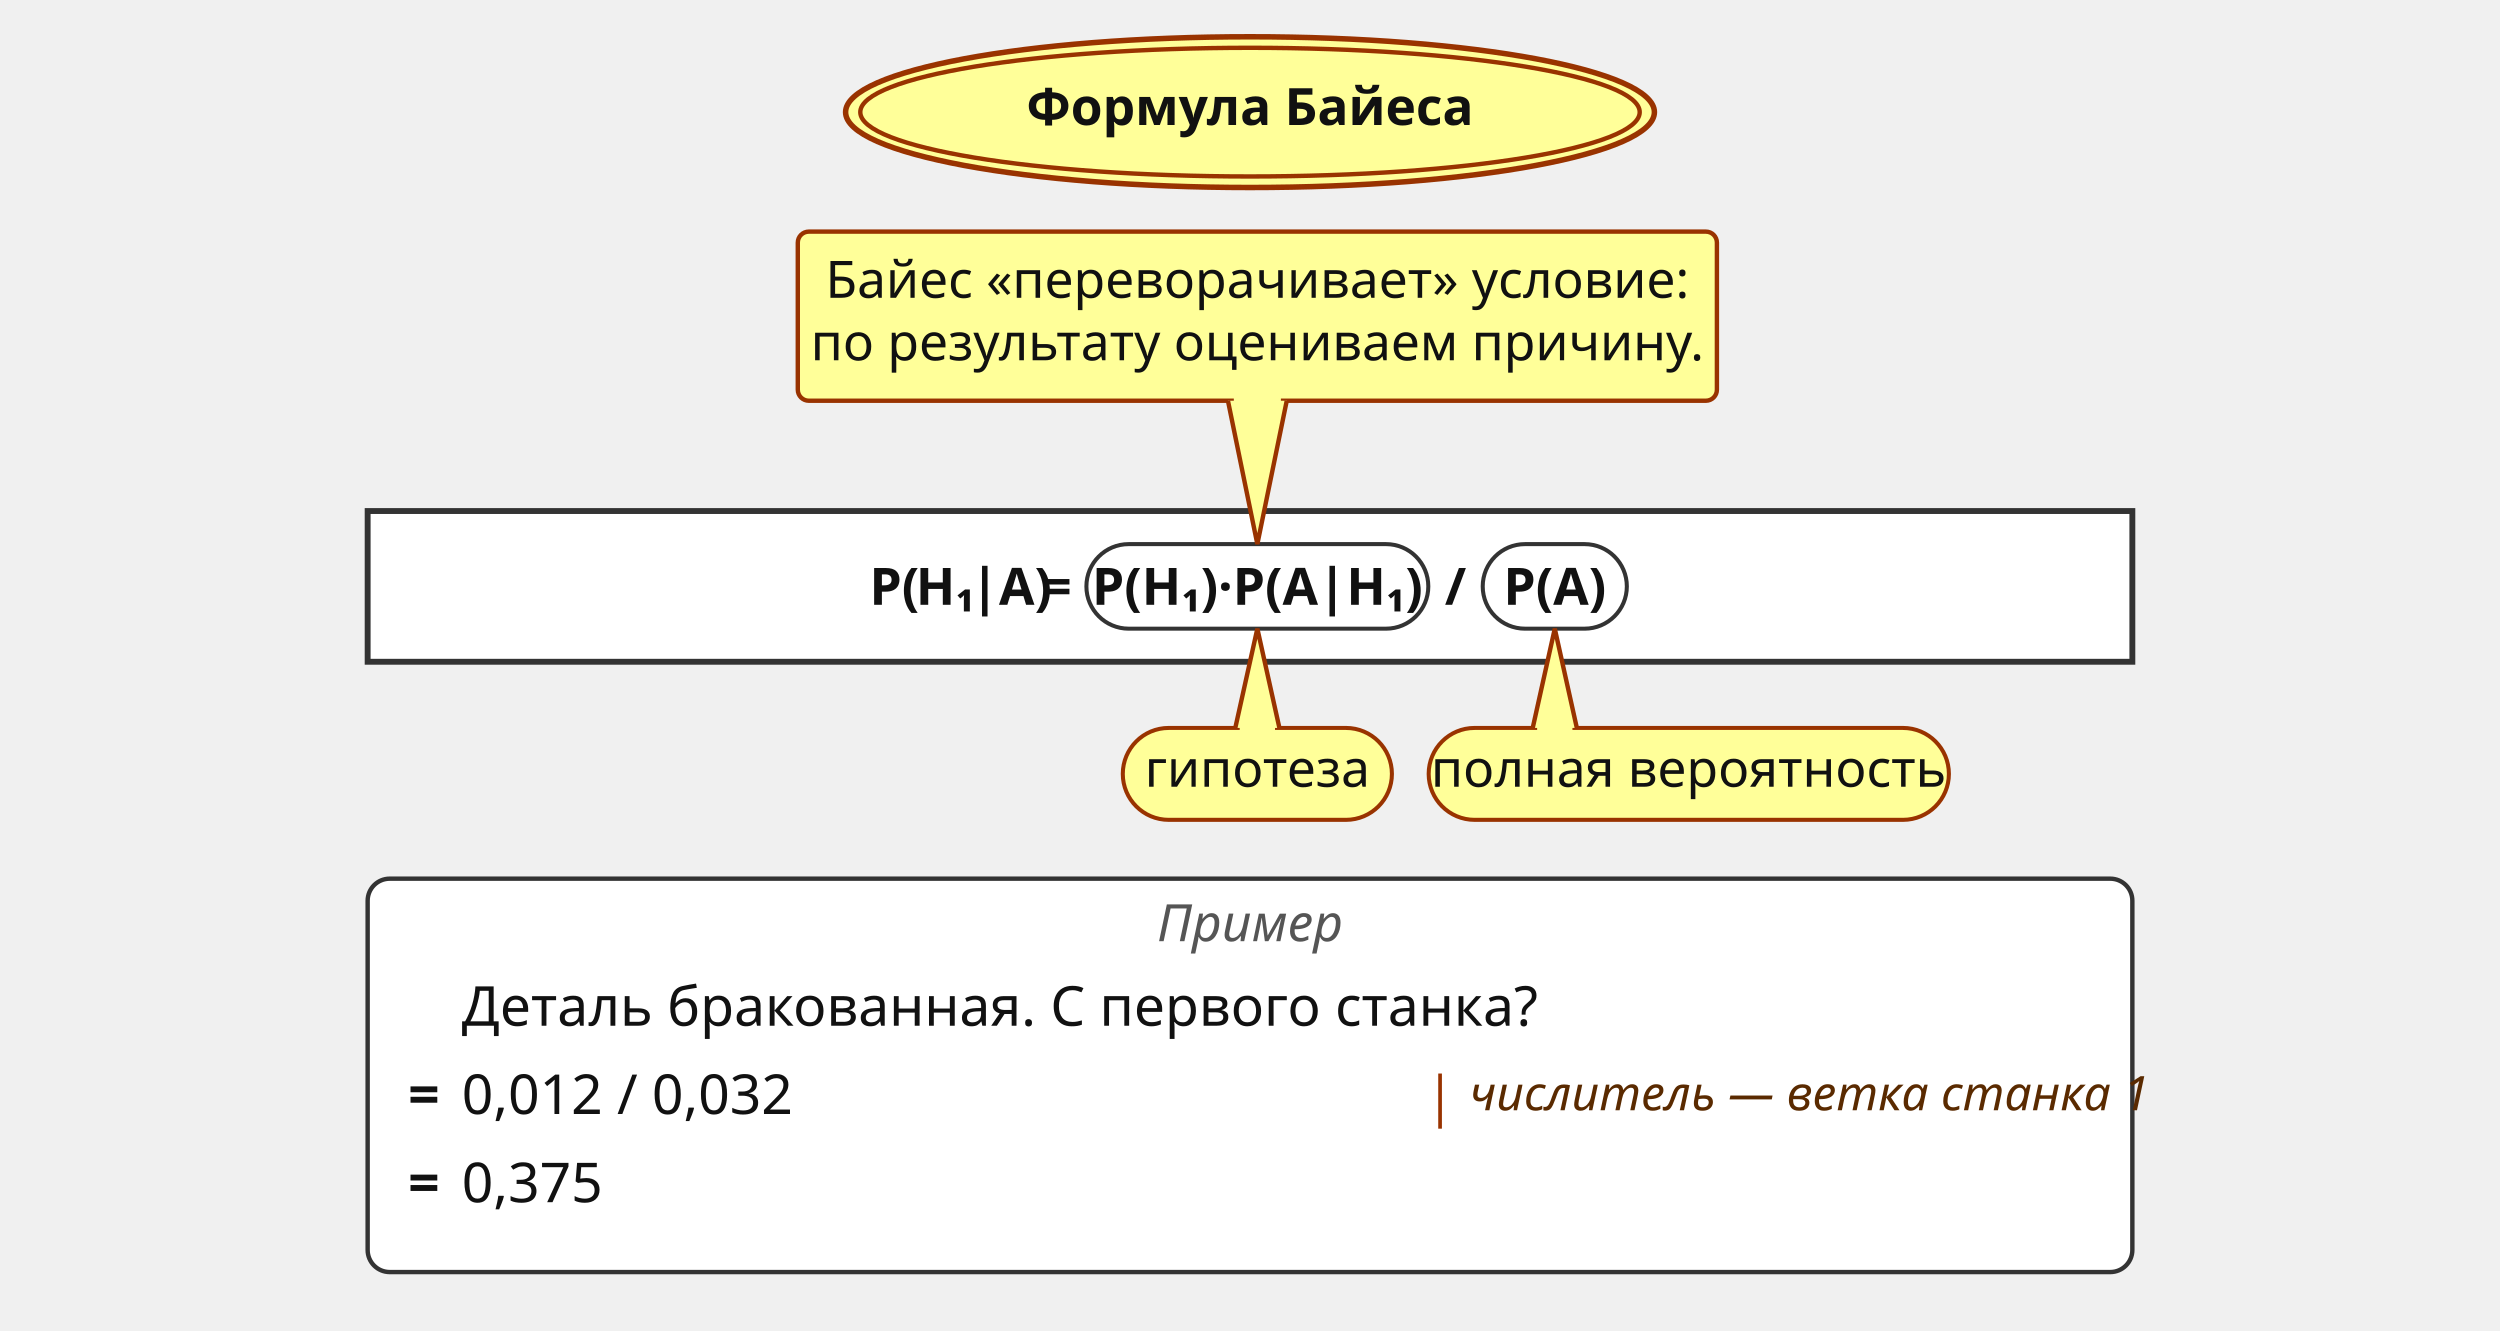
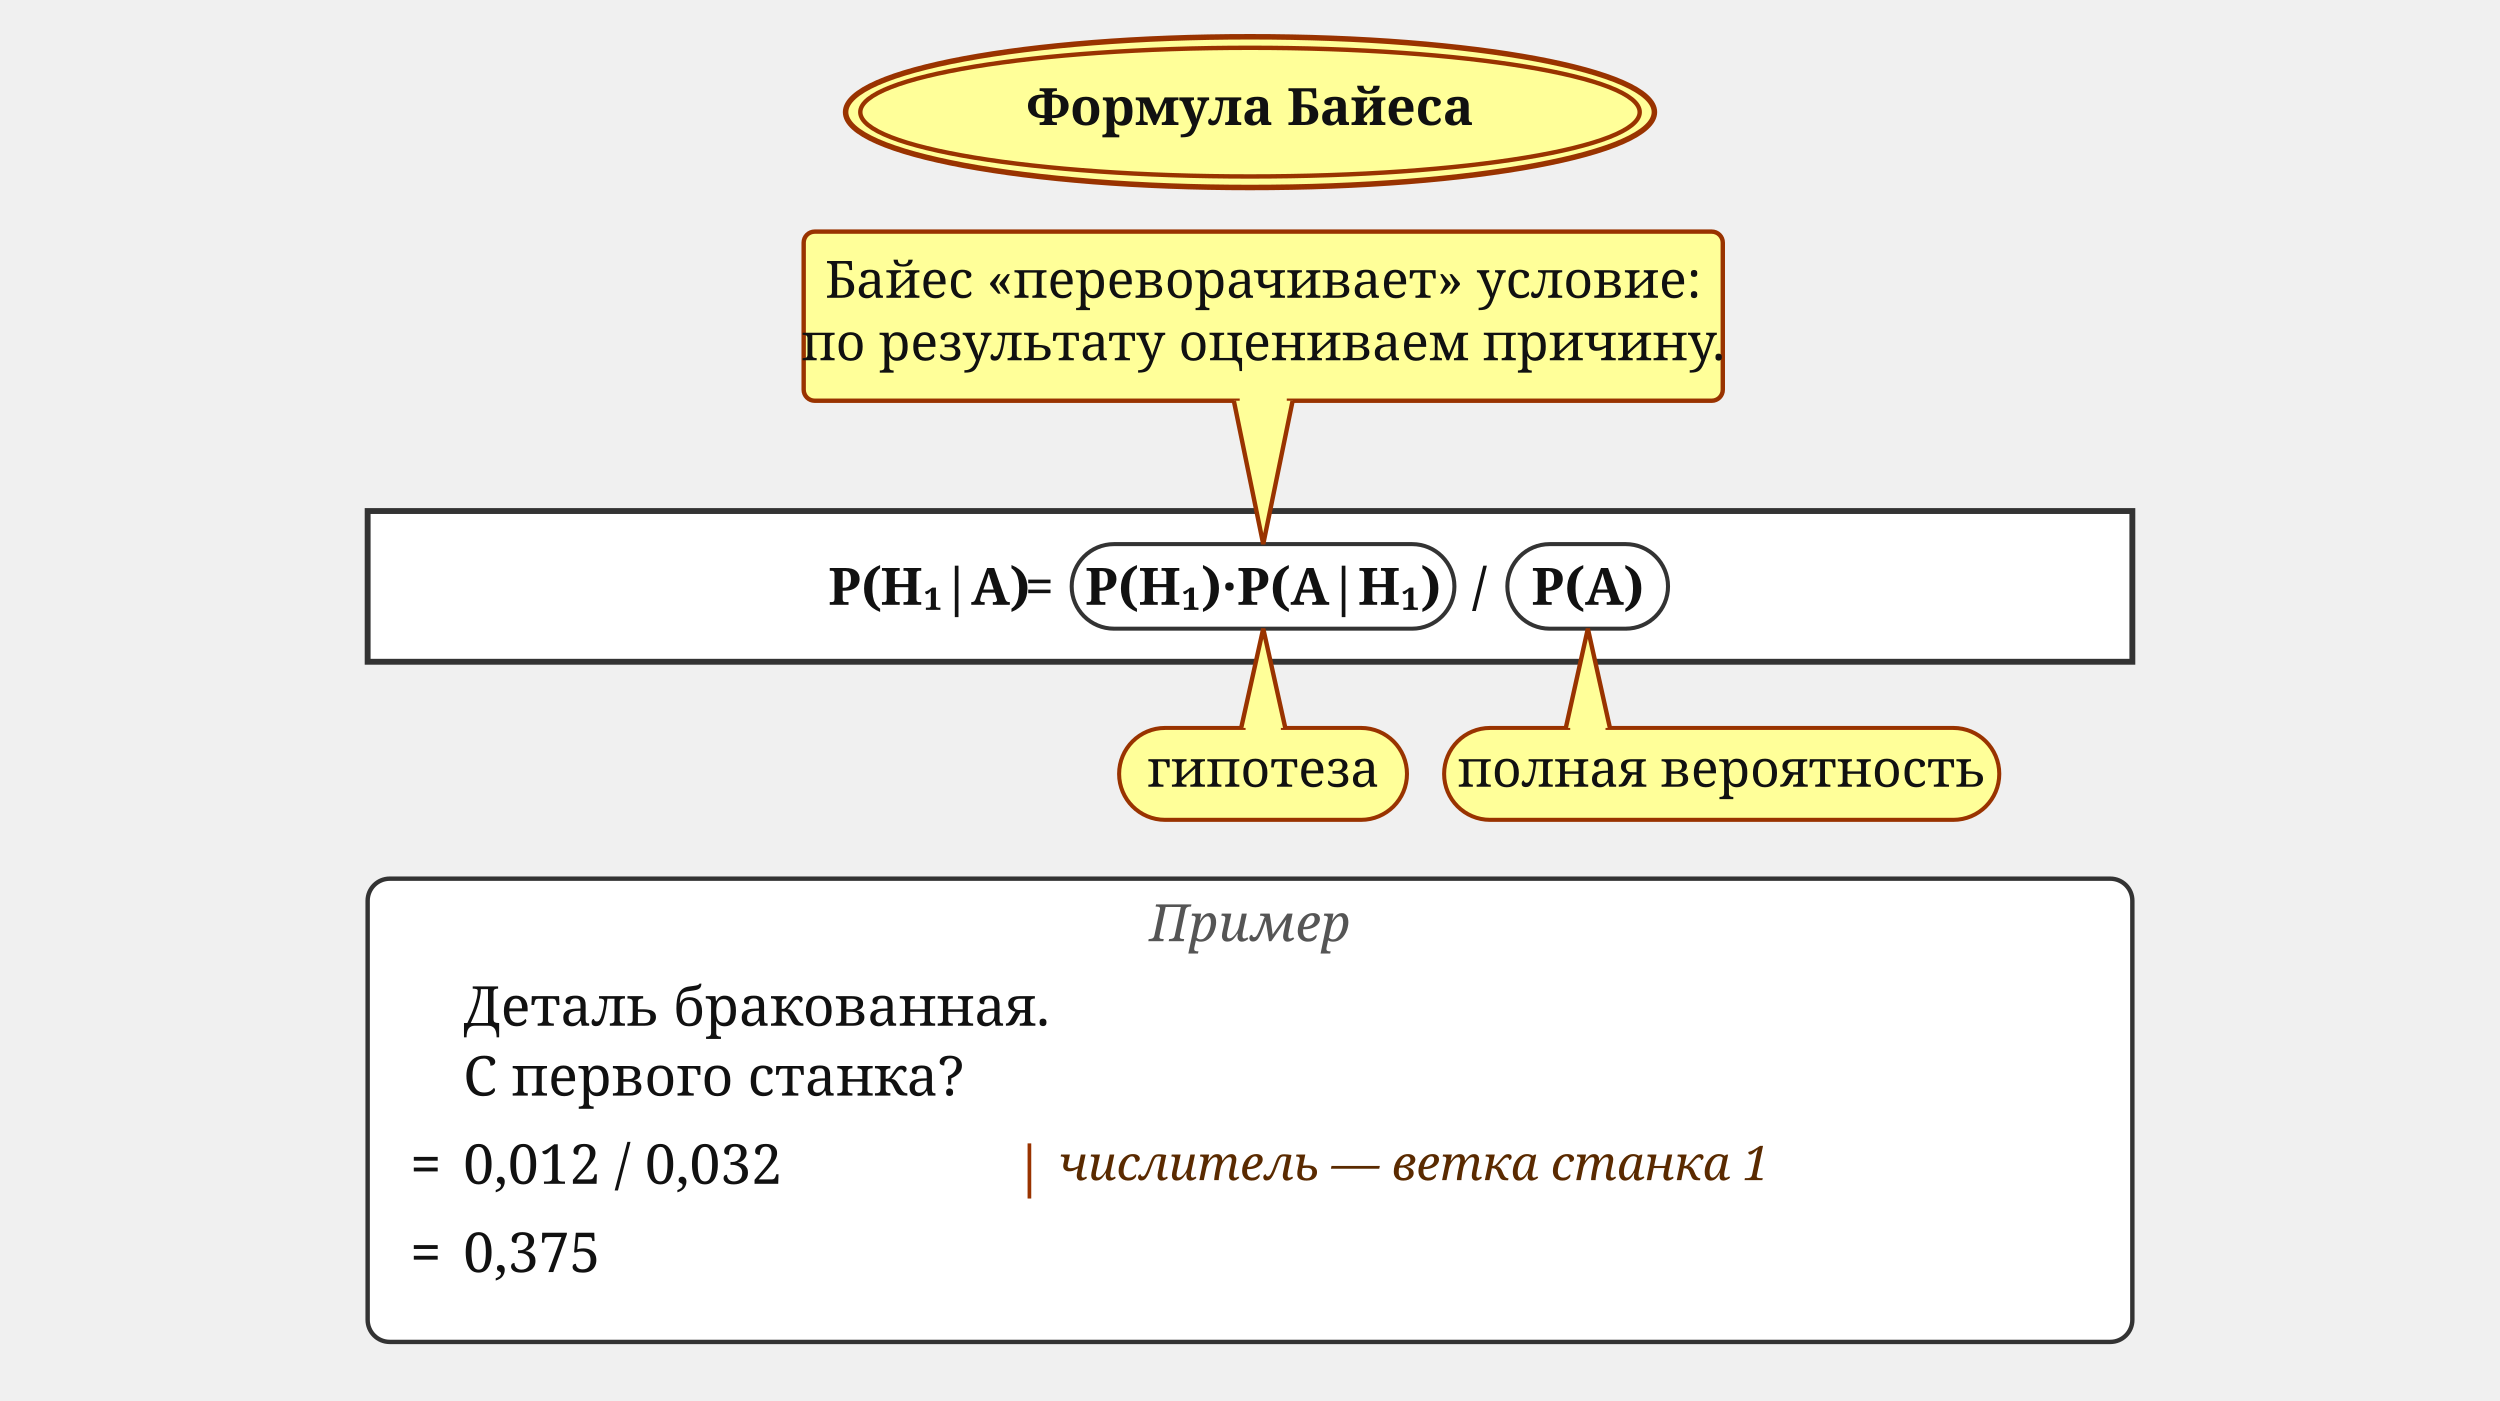
- <svg xmlns="http://www.w3.org/2000/svg" width="680" height="362" viewBox="0 0 680 362" font-family="PT Sans, sans-serif">
+ <svg xmlns="http://www.w3.org/2000/svg" width="680" height="381" viewBox="0 0 680 381" font-family="PT Serif, serif">
  <g transform="translate(0.0,0.0)">
    <ellipse cx="340.0" cy="30.5" rx="110.0" ry="20.5" fill="#FFFF99" stroke="#993300" stroke-width="1.5" />
    <ellipse cx="340.0" cy="30.5" rx="106.0" ry="17.5" fill="none" stroke="#993300" stroke-width="1.2" />
    <text x="340.0" y="34.0" font-size="14" text-anchor="middle" font-weight="bold" fill="#111">Формула Байеса</text>
    <g transform="translate(10.0,63.0)">
      <rect x="90.0" y="76.0" width="480.0" height="41.0" rx="0" fill="#FFFFFF" stroke="#333333" stroke-width="1.6" />
-       <text x="226.5" y="101.5" font-size="14" text-anchor="start" font-weight="bold" fill="#111">P(</text>
-       <text x="239.1" y="101.5" font-size="14" text-anchor="start" font-weight="bold" fill="#111">H₁</text>
-       <text x="254.0" y="101.5" font-size="14" text-anchor="start" font-weight="bold" fill="#111">|A)</text>
-       <text x="270.0" y="101.5" font-size="14" text-anchor="start" font-weight="bold" fill="#111"> </text>
-       <text x="273.5" y="101.5" font-size="14" text-anchor="start" font-weight="bold" fill="#111">=</text>
-       <text x="280.9" y="101.5" font-size="14" text-anchor="start" font-weight="bold" fill="#111"> </text>
-       <rect x="285.5" y="85.0" width="93.0" height="23.0" rx="11.5" fill="#fff" stroke="#333333" stroke-width="1.1" />
-       <text x="332.0" y="101.5" font-size="14" text-anchor="middle" font-weight="bold" fill="#111">P(H₁)·P(A|H₁)</text>
-       <text x="379.5" y="101.5" font-size="14" text-anchor="start" font-weight="bold" fill="#111"> </text>
-       <text x="383.0" y="101.5" font-size="14" text-anchor="start" font-weight="bold" fill="#111">/</text>
-       <text x="388.8" y="101.5" font-size="14" text-anchor="start" font-weight="bold" fill="#111"> </text>
-       <rect x="393.3" y="85.0" width="39.2" height="23.0" rx="11.5" fill="#fff" stroke="#333333" stroke-width="1.1" />
-       <text x="412.9" y="101.5" font-size="14" text-anchor="middle" font-weight="bold" fill="#111">P(A)</text>
-       <rect x="207.0" y="0.0" width="250.0" height="46.0" rx="3" fill="#FFFF99" stroke="#993300" stroke-width="1.2" />
+       <text x="215.3" y="101.5" font-size="14" text-anchor="start" font-weight="bold" fill="#111">P(</text>
+       <text x="229.5" y="101.5" font-size="14" text-anchor="start" font-weight="bold" fill="#111">H₁</text>
+       <text x="246.3" y="101.5" font-size="14" text-anchor="start" font-weight="bold" fill="#111">|A)</text>
+       <text x="265.0" y="101.5" font-size="14" text-anchor="start" font-weight="bold" fill="#111"> </text>
+       <text x="268.8" y="101.5" font-size="14" text-anchor="start" font-weight="bold" fill="#111">=</text>
+       <text x="276.7" y="101.5" font-size="14" text-anchor="start" font-weight="bold" fill="#111"> </text>
+       <rect x="281.5" y="85.0" width="104.1" height="23.0" rx="11.5" fill="#fff" stroke="#333333" stroke-width="1.1" />
+       <text x="333.6" y="101.5" font-size="14" text-anchor="middle" font-weight="bold" fill="#111">P(H₁)·P(A|H₁)</text>
+       <text x="386.7" y="101.5" font-size="14" text-anchor="start" font-weight="bold" fill="#111"> </text>
+       <text x="390.4" y="101.5" font-size="14" text-anchor="start" font-weight="bold" fill="#111">/</text>
+       <text x="395.2" y="101.5" font-size="14" text-anchor="start" font-weight="bold" fill="#111"> </text>
+       <rect x="400.0" y="85.0" width="43.7" height="23.0" rx="11.5" fill="#fff" stroke="#333333" stroke-width="1.1" />
+       <text x="421.9" y="101.5" font-size="14" text-anchor="middle" font-weight="bold" fill="#111">P(A)</text>
+       <rect x="208.6" y="0.0" width="250.0" height="46.0" rx="3" fill="#FFFF99" stroke="#993300" stroke-width="1.2" />
      <g data-k="tail">
-         <path d="M324.0,46.0L332.0,85.0L340.0,46.0" fill="#FFFF99" stroke="#993300" stroke-width="1.2" />
-         <line x1="325.6" y1="46.0" x2="338.4" y2="46.0" stroke="#FFFF99" stroke-width="2.8" />
+         <path d="M325.6,46.0L333.6,85.0L341.6,46.0" fill="#FFFF99" stroke="#993300" stroke-width="1.2" />
+         <line x1="327.2" y1="46.0" x2="340.0" y2="46.0" stroke="#FFFF99" stroke-width="2.8" />
      </g>
-       <text x="332.0" y="18.0" font-size="14" text-anchor="middle" fill="#111">Байес «переворачивает» условие:</text>
-       <text x="332.0" y="35.0" font-size="14" text-anchor="middle" fill="#111">по результату оцениваем причину.</text>
-       <rect x="295.4" y="135.0" width="73.2" height="25.0" rx="12.5" fill="#FFFF99" stroke="#993300" stroke-width="1.1" />
+       <text x="333.6" y="18.0" font-size="14" text-anchor="middle" fill="#111">Байес «переворачивает» условие:</text>
+       <text x="333.6" y="35.0" font-size="14" text-anchor="middle" fill="#111">по результату оцениваем причину.</text>
+       <rect x="294.4" y="135.0" width="78.3" height="25.0" rx="12.5" fill="#FFFF99" stroke="#993300" stroke-width="1.1" />
      <g data-k="tail">
-         <path d="M326.0,135.0L332.0,108.0L338.0,135.0" fill="#FFFF99" stroke="#993300" stroke-width="1.2" />
-         <line x1="327.2" y1="135.0" x2="336.8" y2="135.0" stroke="#FFFF99" stroke-width="2.8" />
+         <path d="M327.6,135.0L333.6,108.0L339.6,135.0" fill="#FFFF99" stroke="#993300" stroke-width="1.2" />
+         <line x1="328.8" y1="135.0" x2="338.4" y2="135.0" stroke="#FFFF99" stroke-width="2.8" />
      </g>
-       <text x="332.0" y="151.0" font-size="14" text-anchor="middle" fill="#111">гипотеза</text>
-       <rect x="378.6" y="135.0" width="141.5" height="25.0" rx="12.5" fill="#FFFF99" stroke="#993300" stroke-width="1.1" />
+       <text x="333.6" y="151.0" font-size="14" text-anchor="middle" fill="#111">гипотеза</text>
+       <rect x="382.8" y="135.0" width="151.0" height="25.0" rx="12.5" fill="#FFFF99" stroke="#993300" stroke-width="1.1" />
      <g data-k="tail">
-         <path d="M406.9,135.0L412.9,108.0L418.9,135.0" fill="#FFFF99" stroke="#993300" stroke-width="1.2" />
-         <line x1="408.1" y1="135.0" x2="417.7" y2="135.0" stroke="#FFFF99" stroke-width="2.8" />
+         <path d="M415.9,135.0L421.9,108.0L427.9,135.0" fill="#FFFF99" stroke="#993300" stroke-width="1.2" />
+         <line x1="417.1" y1="135.0" x2="426.7" y2="135.0" stroke="#FFFF99" stroke-width="2.8" />
      </g>
-       <text x="449.3" y="151.0" font-size="14" text-anchor="middle" fill="#111">полная вероятность</text>
+       <text x="458.3" y="151.0" font-size="14" text-anchor="middle" fill="#111">полная вероятность</text>
    </g>
-     <rect x="100.0" y="239.0" width="480.0" height="107.0" rx="6" fill="#FFFFFF" stroke="#333333" stroke-width="1.2" />
+     <rect x="100.0" y="239.0" width="480.0" height="126.0" rx="6" fill="#FFFFFF" stroke="#333333" stroke-width="1.2" />
    <text x="340.0" y="256.0" font-size="14" text-anchor="middle" font-style="italic" fill="#555">Пример</text>
-     <text x="119.6" y="279.0" font-size="15" text-anchor="end" font-weight="bold" fill="#111" />
-     <text x="125.6" y="279.0" font-size="15" text-anchor="start" fill="#111">Деталь бракованная. С первого станка?</text>
-     <text x="119.6" y="303.0" font-size="15" text-anchor="end" font-weight="bold" fill="#111">=</text>
-     <text x="125.6" y="303.0" font-size="15" text-anchor="start" fill="#111">0,012 / 0,032</text>
-     <line x1="391.7" y1="292.0" x2="391.7" y2="307.0" stroke="#993300" stroke-width="1" />
-     <text x="399.7" y="302.0" font-size="13" text-anchor="start" font-style="italic" fill="#5a2a00">числитель — ветка станка 1</text>
-     <text x="119.6" y="327.0" font-size="15" text-anchor="end" font-weight="bold" fill="#111">=</text>
-     <text x="125.6" y="327.0" font-size="15" text-anchor="start" fill="#111">0,375</text>
+     <text x="120.0" y="279.0" font-size="15" text-anchor="end" font-weight="bold" fill="#111" />
+     <text x="126.0" y="279.0" font-size="15" text-anchor="start" fill="#111">Деталь бракованная.</text>
+     <text x="126.0" y="298.0" font-size="15" text-anchor="start" fill="#111">С первого станка?</text>
+     <text x="120.0" y="322.0" font-size="15" text-anchor="end" font-weight="bold" fill="#111">=</text>
+     <text x="126.0" y="322.0" font-size="15" text-anchor="start" fill="#111">0,012 / 0,032</text>
+     <line x1="280.0" y1="311.0" x2="280.0" y2="326.0" stroke="#993300" stroke-width="1" />
+     <text x="288.0" y="321.0" font-size="13" text-anchor="start" font-style="italic" fill="#5a2a00">числитель — ветка станка 1</text>
+     <text x="120.0" y="346.0" font-size="15" text-anchor="end" font-weight="bold" fill="#111">=</text>
+     <text x="126.0" y="346.0" font-size="15" text-anchor="start" fill="#111">0,375</text>
  </g>
</svg>
